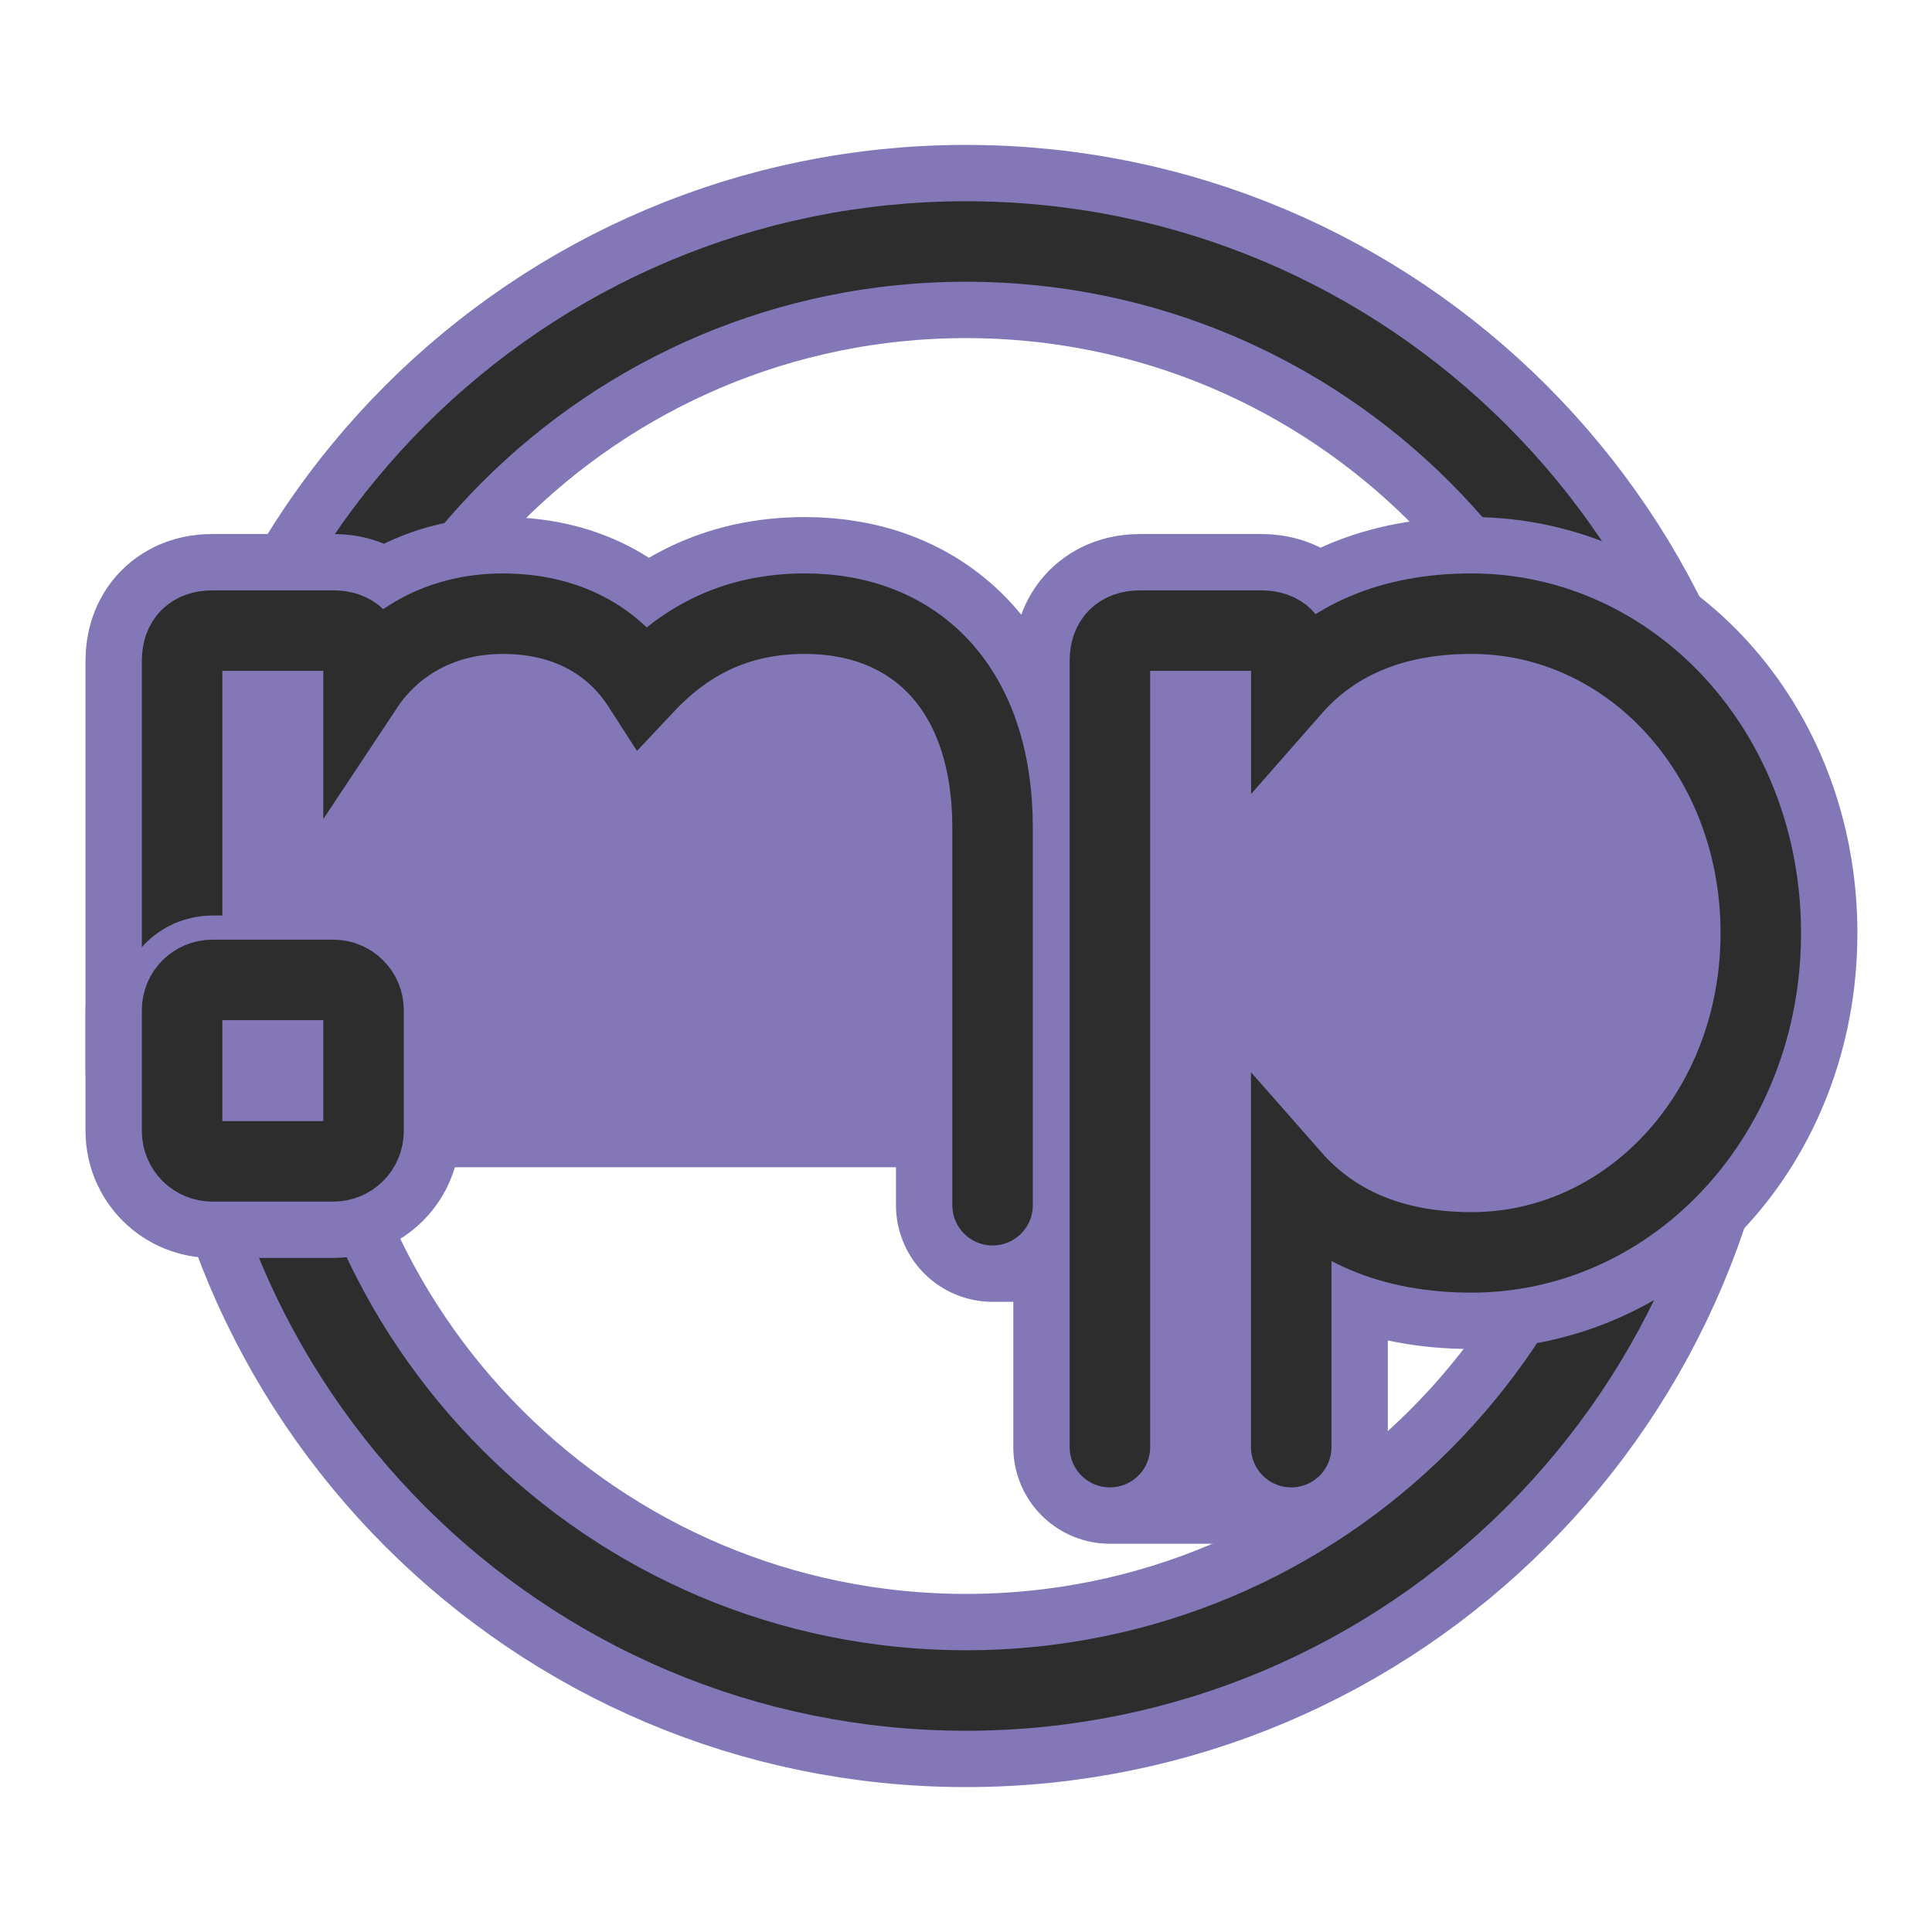
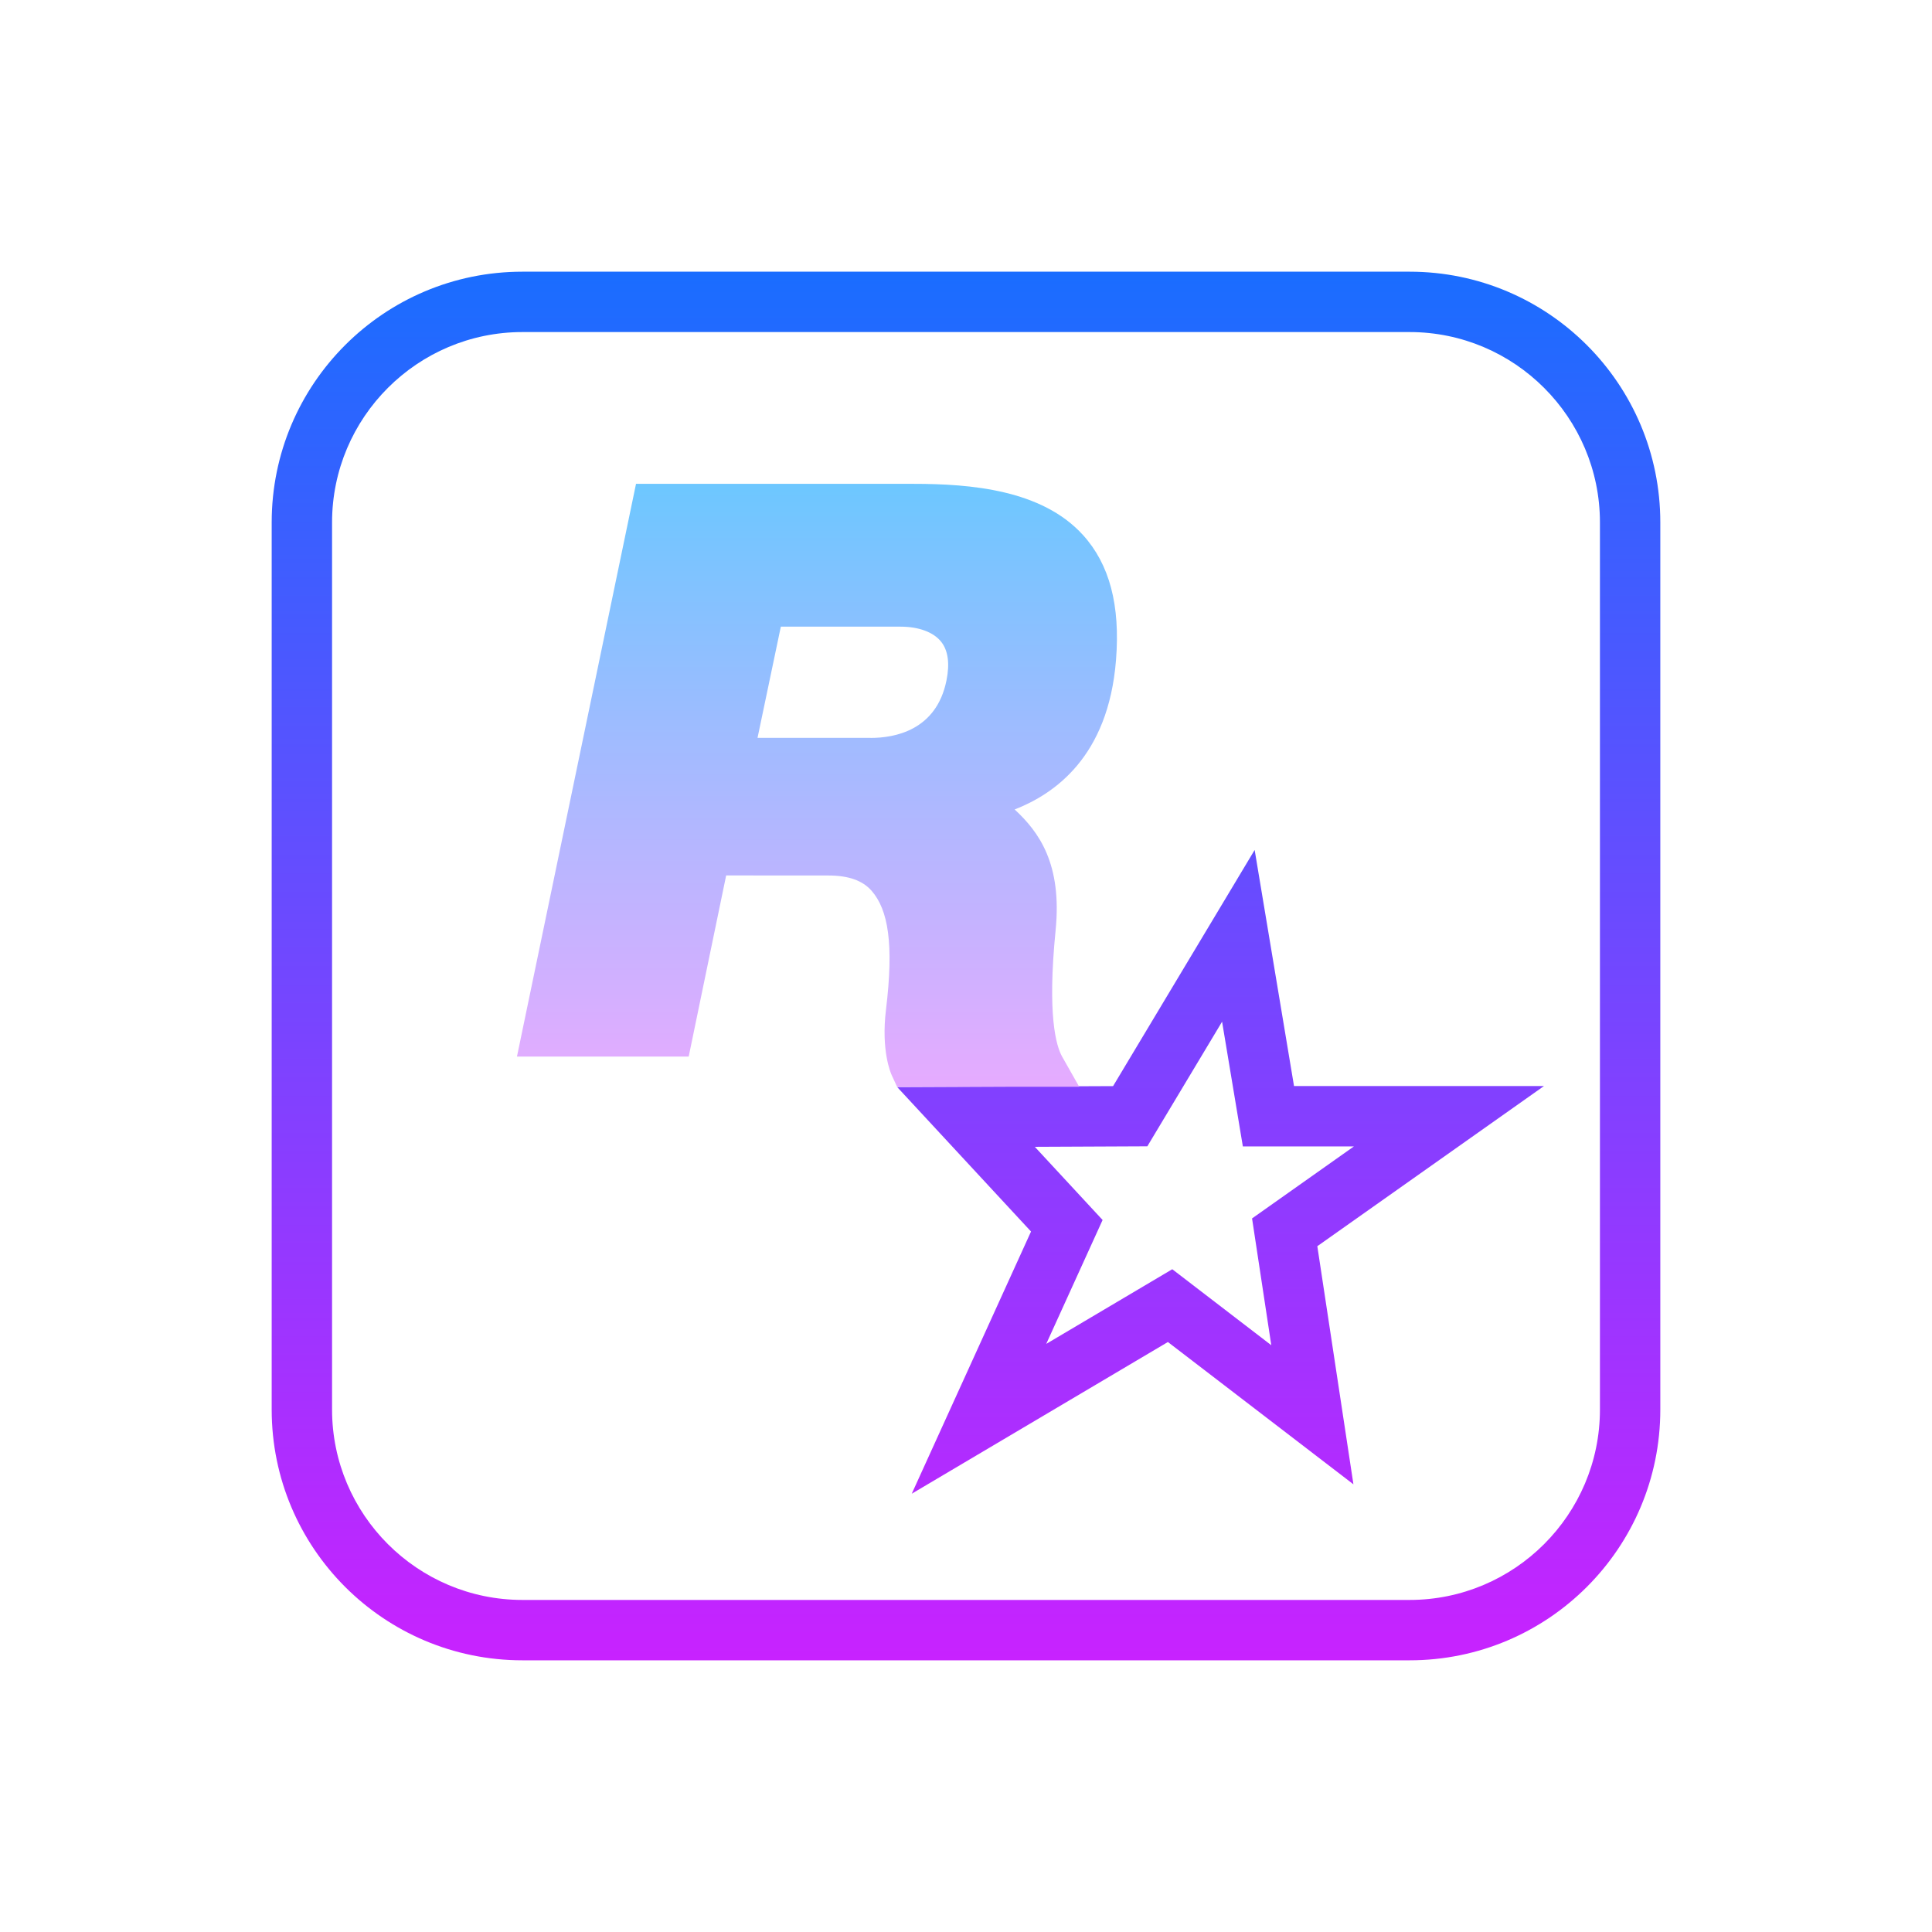
- <svg xmlns="http://www.w3.org/2000/svg" id="dark-trans" viewBox="0 0 600 600">
-   <defs>
-     <style>.cls-1,.cls-2,.cls-4,.cls-5,.cls-6,.cls-7{fill:none;}.cls-1,.cls-4,.cls-6{stroke:#8477b7;}.cls-1,.cls-2,.cls-5{stroke-miterlimit:10;}.cls-1,.cls-4{stroke-width:60px;}.cls-2,.cls-5,.cls-7{stroke:#2d2d2d;stroke-width:25px;}.cls-3{fill:#8477b7;}.cls-4,.cls-5{stroke-linecap:round;}.cls-4,.cls-6,.cls-7{stroke-linejoin:round;}.cls-6{stroke-width:40px;}</style>
-   </defs>
-   <circle class="cls-1" cx="300" cy="300" r="225" />
-   <circle class="cls-2" cx="300" cy="300" r="225" />
-   <g id="sticker">
-     <path class="cls-3" d="M56.55,332.5V205.24c0-6,3.38-9.4,9.4-9.4h37.56c6,0,9.39,3.39,9.39,9.4v7.66c8.62-13,23.58-22.31,43.21-22.31,19,0,34.1,7.66,43.55,22.36,12.18-13,27.62-22.37,50.36-22.37,34.28,0,58.23,23.3,58.23,66.5V374.29h36.44V205.23c0-6,3.38-9.39,9.39-9.39h37.57c6,0,9.39,3.38,9.39,9.39v8.15c12.56-14.32,30.84-22.8,56-22.8,49.21,0,89.79,43.2,89.79,99.18S506.22,388.94,457,388.94c-25.13,0-43.41-8.49-56-22.81v83.29H344.69V332.5H56.55" />
-     <path class="cls-3" d="M56.55,351.28V313.71a9.4,9.4,0,0,1,9.4-9.39h37.56a9.39,9.39,0,0,1,9.39,9.39v37.57a9.38,9.38,0,0,1-9.39,9.39H66A9.39,9.39,0,0,1,56.55,351.28Z" />
-     <path class="cls-4" d="M56.55,332.5V205.24c0-6,3.38-9.4,9.4-9.4h37.56c6,0,9.39,3.39,9.39,9.4v7.66c8.62-13,23.58-22.31,43.21-22.31,19,0,34.1,7.66,43.55,22.36,12.18-13,27.62-22.37,50.36-22.37,34.28,0,58.23,23.3,58.23,66.5V374.29h36.44V205.23c0-6,3.38-9.39,9.39-9.39h37.57c6,0,9.39,3.38,9.39,9.39v8.15c12.56-14.32,30.84-22.8,56-22.8,49.21,0,89.79,43.2,89.79,99.18S506.22,388.94,457,388.94c-25.13,0-43.41-8.49-56-22.81v83.29H344.69V332.5H56.55" />
-     <path class="cls-4" d="M56.55,351.28V313.71a9.4,9.4,0,0,1,9.4-9.39h37.56a9.39,9.39,0,0,1,9.39,9.39v37.57a9.38,9.38,0,0,1-9.39,9.39H66A9.39,9.39,0,0,1,56.55,351.28Z" />
-   </g>
-   <g id="lettering">
-     <path class="cls-5" d="M56.55,332.5V205.24c0-6,3.38-9.4,9.4-9.4h37.56c6,0,9.39,3.39,9.39,9.4v7.66c8.62-13,23.58-22.31,43.21-22.31,19,0,34.1,7.66,43.55,22.36,12.18-13,27.62-22.37,50.36-22.37,34.28,0,58.23,23.3,58.23,66.5V374.29" />
-     <path class="cls-5" d="M344.69,449.42V205.23c0-6,3.38-9.39,9.39-9.39h37.57c6,0,9.39,3.38,9.39,9.39v8.15c12.56-14.32,30.84-22.8,56-22.8,49.21,0,89.79,43.2,89.79,99.18S506.22,388.94,457,388.94c-25.13,0-43.41-8.49-56-22.81v83.29" />
-     <path class="cls-6" d="M56.55,351.28V313.71a9.4,9.4,0,0,1,9.4-9.39h37.56a9.39,9.39,0,0,1,9.39,9.39v37.57a9.38,9.38,0,0,1-9.39,9.39H66A9.39,9.39,0,0,1,56.55,351.28Z" />
-     <path class="cls-7" d="M56.55,351.28V313.71a9.4,9.4,0,0,1,9.4-9.39h37.56a9.39,9.39,0,0,1,9.39,9.39v37.57a9.38,9.38,0,0,1-9.39,9.39H66A9.39,9.39,0,0,1,56.55,351.28Z" />
-   </g>
+ <svg xmlns="http://www.w3.org/2000/svg" viewBox="0 0 64 64" width="150px" height="150px">
+   <linearGradient id="ylrMPbggYAMAnP4cE0Amfa" x1="32" x2="32" y1="9" y2="55" gradientUnits="userSpaceOnUse" spreadMethod="reflect">
+     <stop offset="0" stop-color="#1a6dff" />
+     <stop offset="1" stop-color="#c822ff" />
+   </linearGradient>
+   <path fill="url(#ylrMPbggYAMAnP4cE0Amfa)" d="M46.694,11C50.171,11,53,13.829,53,17.306v29.389C53,50.171,50.171,53,46.694,53H17.306 C13.829,53,11,50.171,11,46.694V17.306C11,13.829,13.829,11,17.306,11H46.694 M46.694,9H17.306C12.718,9,9,12.718,9,17.306v29.389 C9,51.282,12.718,55,17.306,55h29.389C51.282,55,55,51.282,55,46.694V17.306C55,12.718,51.282,9,46.694,9L46.694,9z" />
+   <linearGradient id="ylrMPbggYAMAnP4cE0Amfb" x1="40.434" x2="40.434" y1="9.125" y2="54.483" gradientUnits="userSpaceOnUse" spreadMethod="reflect">
+     <stop offset="0" stop-color="#1a6dff" />
+     <stop offset="1" stop-color="#c822ff" />
+   </linearGradient>
+   <path fill="url(#ylrMPbggYAMAnP4cE0Amfb)" d="M30.203,49.481l3.951-8.685L29.72,36.01l7.152-0.031l4.69-7.823l1.304,7.82h8.281 l-7.509,5.306l1.196,7.888l-6.146-4.714L30.203,49.481z M38.833,42.045l3.28,2.517l-0.637-4.2l3.375-2.386h-3.68l-0.688-4.131 l-2.476,4.128L34.28,37.99l2.245,2.424l-1.867,4.104L38.833,42.045z" />
+   <linearGradient id="ylrMPbggYAMAnP4cE0Amfc" x1="27.063" x2="27.063" y1="16.028" y2="36.002" gradientUnits="userSpaceOnUse" spreadMethod="reflect">
+     <stop offset="0" stop-color="#6dc7ff" />
+     <stop offset="1" stop-color="#e6abff" />
+   </linearGradient>
+   <path fill="url(#ylrMPbggYAMAnP4cE0Amfc)" d="M29.717,36.001l-0.177-0.383c-0.037-0.08-0.355-0.819-0.191-2.168 c0.267-2.193,0.071-3.312-0.474-3.939c-0.297-0.342-0.766-0.509-1.436-0.509L24.055,29l-1.241,6h-5.689l3.944-18.972h9.19 c1.898,0,4.253,0.193,5.617,1.696c0.88,0.971,1.238,2.326,1.093,4.145c-0.257,3.215-2.052,4.435-3.357,4.946 c0.804,0.744,1.576,1.8,1.356,4.007c-0.279,2.809,0.017,3.825,0.217,4.181L35.75,36l-6.033,0.002V36.001z M28.84,24.445 c0.795,0,2.179-0.248,2.513-1.903c0.114-0.565,0.054-0.999-0.181-1.289c-0.252-0.313-0.739-0.494-1.339-0.494h-3.967l-0.772,3.684 h3.746V24.445z" />
</svg>
